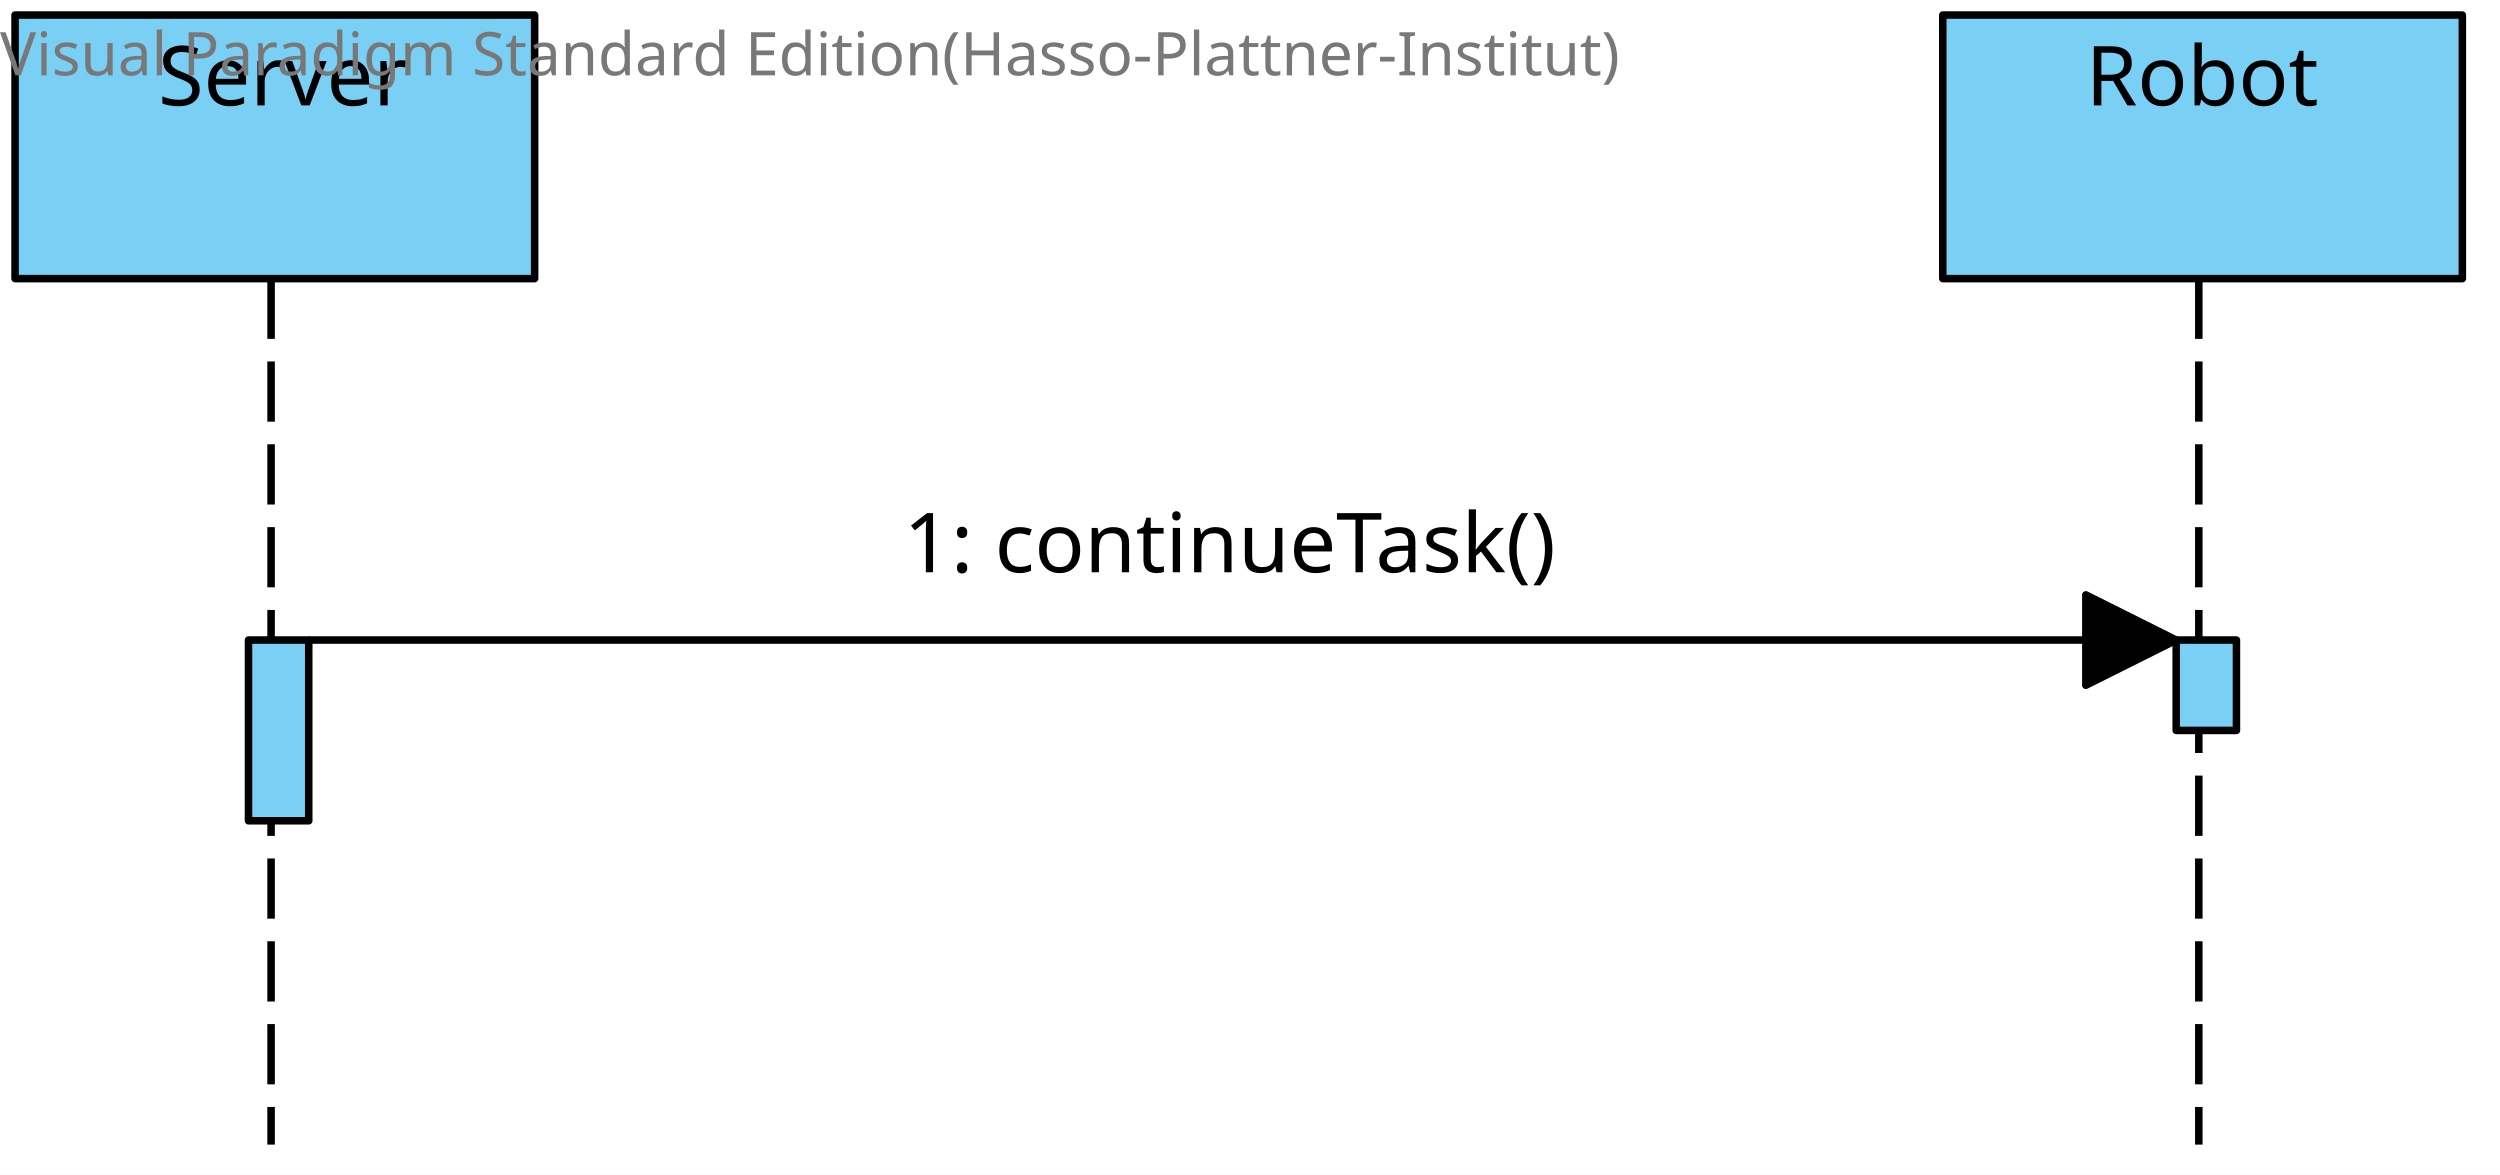
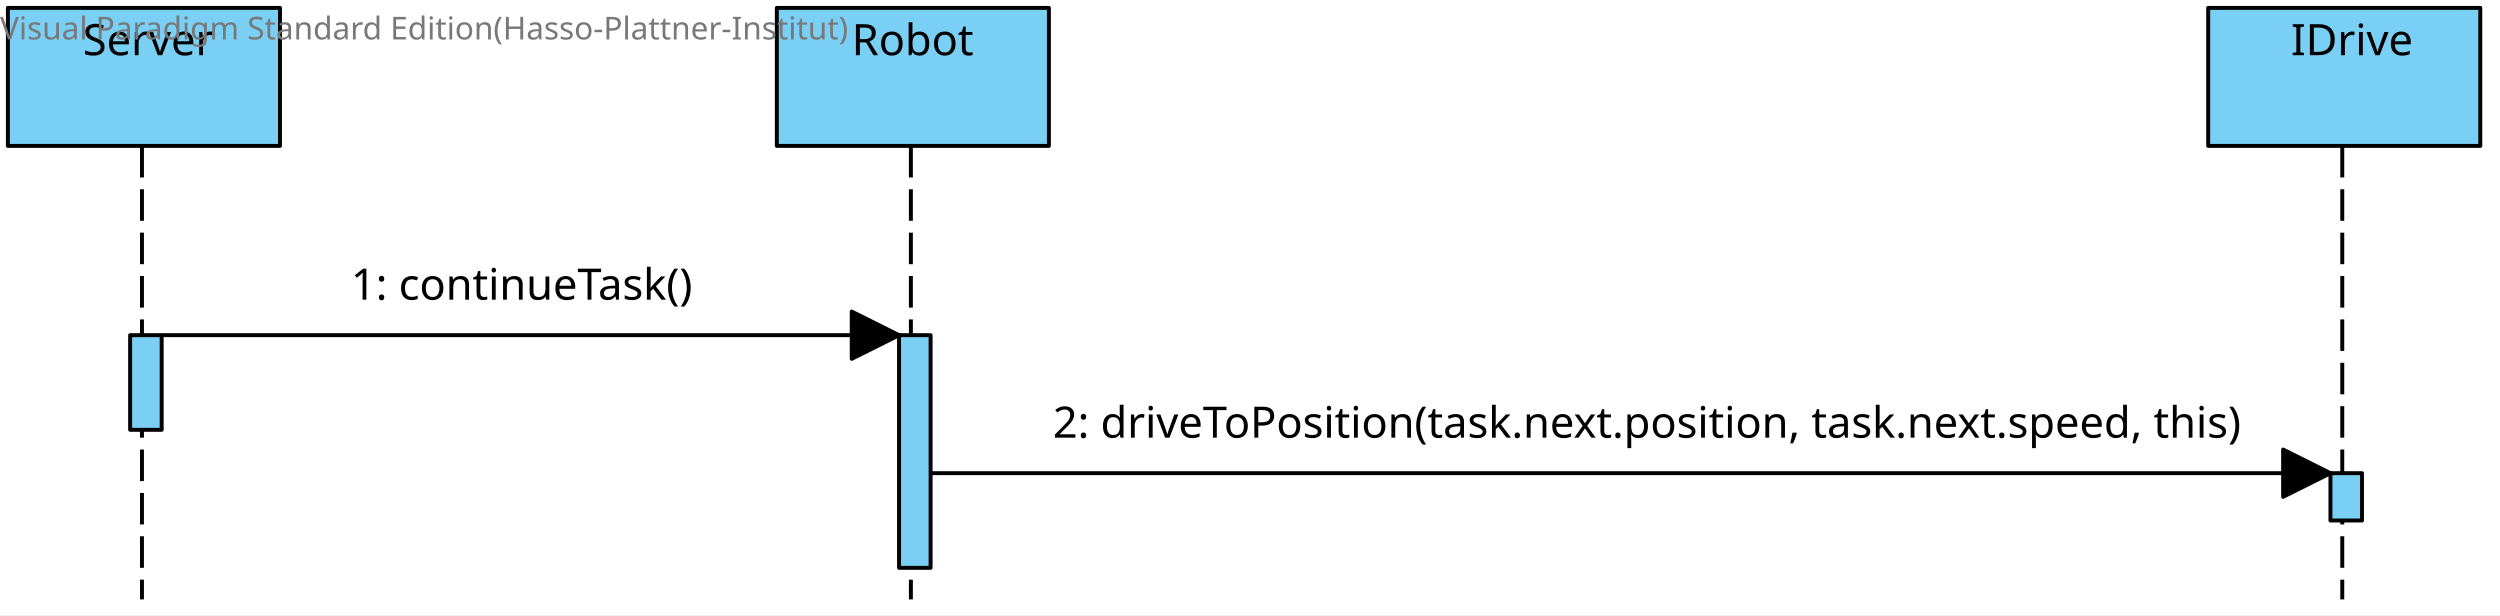
- <svg xmlns="http://www.w3.org/2000/svg" fill-opacity="0" color-rendering="auto" color-interpolation="auto" text-rendering="auto" stroke="rgb(0,0,0)" stroke-linecap="square" width="332" stroke-miterlimit="10" shape-rendering="auto" stroke-opacity="0" fill="rgb(0,0,0)" stroke-dasharray="none" font-weight="normal" stroke-width="1" height="156" font-family="'Dialog'" font-style="normal" stroke-linejoin="miter" font-size="12" stroke-dashoffset="0" image-rendering="auto">
+ <svg xmlns="http://www.w3.org/2000/svg" fill-opacity="0" color-rendering="auto" color-interpolation="auto" text-rendering="auto" stroke="rgb(0,0,0)" stroke-linecap="square" width="634" stroke-miterlimit="10" shape-rendering="auto" stroke-opacity="0" fill="rgb(0,0,0)" stroke-dasharray="none" font-weight="normal" stroke-width="1" height="156" font-family="'Dialog'" font-style="normal" stroke-linejoin="miter" font-size="12" stroke-dashoffset="0" image-rendering="auto">
  <defs id="genericDefs" />
  <g>
    <defs id="defs1">
      <clipPath clipPathUnits="userSpaceOnUse" id="clipPath1">
        <path d="M-7 -7 L81 -7 L81 161 L-7 161 L-7 -7 Z" />
      </clipPath>
      <clipPath clipPathUnits="userSpaceOnUse" id="clipPath2">
        <path d="M-7 -7 L19 -7 L19 35 L-7 35 L-7 -7 Z" />
      </clipPath>
      <clipPath clipPathUnits="userSpaceOnUse" id="clipPath3">
+         <path d="M-7 -7 L19 -7 L19 70 L-7 70 L-7 -7 Z" />
+       </clipPath>
+       <clipPath clipPathUnits="userSpaceOnUse" id="clipPath4">
        <path d="M-7 -7 L19 -7 L19 23 L-7 23 L-7 -7 Z" />
      </clipPath>
-       <clipPath clipPathUnits="userSpaceOnUse" id="clipPath4">
+       <clipPath clipPathUnits="userSpaceOnUse" id="clipPath5">
        <path d="M-70 -15 L140 -15 L140 30 L-70 30 L-70 -15 Z" />
      </clipPath>
-       <clipPath clipPathUnits="userSpaceOnUse" id="clipPath5">
-         <path d="M0 0 L452 0 L452 204 L0 204 L0 0 Z" />
-       </clipPath>
      <clipPath clipPathUnits="userSpaceOnUse" id="clipPath6">
-         <path d="M131 17 L131 32 L61 32 L61 17 ZM387 17 L387 32 L317 32 L317 17 ZM276 79 L276 94 L170 94 L170 79 ZM0 0 L0 204 L452 204 L452 0 Z" />
+         <path d="M0 0 L291 0 L291 104 L0 104 L0 0 Z" />
      </clipPath>
      <clipPath clipPathUnits="userSpaceOnUse" id="clipPath7">
+         <path d="M195 29 L195 44 L89 44 L89 29 ZM0 0 L0 104 L291 104 L291 79 L266 79 L266 64 L291 64 L291 0 Z" />
+       </clipPath>
+       <clipPath clipPathUnits="userSpaceOnUse" id="clipPath8">
+         <path d="M0 0 L459 0 L459 104 L0 104 L0 0 Z" />
+       </clipPath>
+       <clipPath clipPathUnits="userSpaceOnUse" id="clipPath9">
+         <path d="M379 29 L379 44 L71 44 L71 29 ZM0 0 L0 104 L459 104 L459 0 Z" />
+       </clipPath>
+       <clipPath clipPathUnits="userSpaceOnUse" id="clipPath10">
+         <path d="M-308 -15 L616 -15 L616 30 L-308 30 L-308 -15 Z" />
+       </clipPath>
+       <clipPath clipPathUnits="userSpaceOnUse" id="clipPath11">
        <path d="M-106 -15 L212 -15 L212 30 L-106 30 L-106 -15 Z" />
      </clipPath>
    </defs>
    <g fill="white" text-rendering="geometricPrecision" fill-opacity="1" stroke-opacity="1" stroke="white">
-       <rect x="0" width="332" height="156" y="0" stroke="none" />
+       <rect x="0" width="634" height="156" y="0" stroke="none" />
    </g>
    <g font-size="11" transform="translate(2,2)" fill-opacity="1" fill="rgb(122,207,245)" text-rendering="geometricPrecision" font-family="sans-serif" stroke="rgb(122,207,245)" stroke-opacity="1">
      <rect x="0" width="69" height="35" y="0" clip-path="url(#clipPath1)" stroke="none" />
    </g>
    <g stroke-linecap="butt" font-size="11" transform="translate(2,2)" fill-opacity="1" fill="black" text-rendering="geometricPrecision" font-family="sans-serif" stroke-linejoin="round" stroke="black" stroke-opacity="1" stroke-miterlimit="0">
      <rect fill="none" x="0" width="69" height="35" y="0" clip-path="url(#clipPath1)" />
      <line clip-path="url(#clipPath1)" fill="none" x1="34" x2="34" y1="35" y2="150" stroke-linejoin="bevel" stroke-dasharray="8,3" />
    </g>
-     <g font-size="11" transform="translate(258,2)" fill-opacity="1" fill="rgb(122,207,245)" text-rendering="geometricPrecision" font-family="sans-serif" stroke="rgb(122,207,245)" stroke-opacity="1">
+     <g font-size="11" transform="translate(197,2)" fill-opacity="1" fill="rgb(122,207,245)" text-rendering="geometricPrecision" font-family="sans-serif" stroke="rgb(122,207,245)" stroke-opacity="1">
      <rect x="0" width="69" height="35" y="0" clip-path="url(#clipPath1)" stroke="none" />
    </g>
-     <g stroke-linecap="butt" font-size="11" transform="translate(258,2)" fill-opacity="1" fill="black" text-rendering="geometricPrecision" font-family="sans-serif" stroke-linejoin="round" stroke="black" stroke-opacity="1" stroke-miterlimit="0">
+     <g stroke-linecap="butt" font-size="11" transform="translate(197,2)" fill-opacity="1" fill="black" text-rendering="geometricPrecision" font-family="sans-serif" stroke-linejoin="round" stroke="black" stroke-opacity="1" stroke-miterlimit="0">
      <rect fill="none" x="0" width="69" height="35" y="0" clip-path="url(#clipPath1)" />
      <line clip-path="url(#clipPath1)" fill="none" x1="34" x2="34" y1="35" y2="150" stroke-linejoin="bevel" stroke-dasharray="8,3" />
    </g>
    <g font-size="11" transform="translate(33,85)" fill-opacity="1" fill="rgb(122,207,245)" text-rendering="geometricPrecision" font-family="sans-serif" stroke="rgb(122,207,245)" stroke-opacity="1">
      <rect x="0" width="8" height="24" y="0" clip-path="url(#clipPath2)" stroke="none" />
    </g>
    <g stroke-linecap="butt" font-size="11" transform="translate(33,85)" fill-opacity="1" fill="black" text-rendering="geometricPrecision" font-family="sans-serif" stroke-linejoin="round" stroke="black" stroke-opacity="1" stroke-miterlimit="0">
      <rect fill="none" x="0" width="8" height="24" y="0" clip-path="url(#clipPath2)" />
    </g>
-     <g font-size="11" transform="translate(289,85)" fill-opacity="1" fill="rgb(122,207,245)" text-rendering="geometricPrecision" font-family="sans-serif" stroke="rgb(122,207,245)" stroke-opacity="1">
-       <rect x="0" width="8" height="12" y="0" clip-path="url(#clipPath3)" stroke="none" />
+     <g font-size="11" transform="translate(228,85)" fill-opacity="1" fill="rgb(122,207,245)" text-rendering="geometricPrecision" font-family="sans-serif" stroke="rgb(122,207,245)" stroke-opacity="1">
+       <rect x="0" width="8" height="59" y="0" clip-path="url(#clipPath3)" stroke="none" />
    </g>
-     <g stroke-linecap="butt" font-size="11" transform="translate(289,85)" fill-opacity="1" fill="black" text-rendering="geometricPrecision" font-family="sans-serif" stroke-linejoin="round" stroke="black" stroke-opacity="1" stroke-miterlimit="0">
-       <rect fill="none" x="0" width="8" height="12" y="0" clip-path="url(#clipPath3)" />
+     <g stroke-linecap="butt" font-size="11" transform="translate(228,85)" fill-opacity="1" fill="black" text-rendering="geometricPrecision" font-family="sans-serif" stroke-linejoin="round" stroke="black" stroke-opacity="1" stroke-miterlimit="0">
+       <rect fill="none" x="0" width="8" height="59" y="0" clip-path="url(#clipPath3)" />
    </g>
-     <g font-size="11" transform="translate(258,2)" fill-opacity="1" fill="black" text-rendering="geometricPrecision" font-family="sans-serif" stroke="black" stroke-opacity="1">
-       <text x="19" xml:space="preserve" y="12" clip-path="url(#clipPath4)" stroke="none">Robot</text>
+     <g font-size="11" transform="translate(560,2)" fill-opacity="1" fill="rgb(122,207,245)" text-rendering="geometricPrecision" font-family="sans-serif" stroke="rgb(122,207,245)" stroke-opacity="1">
+       <rect x="0" width="69" height="35" y="0" clip-path="url(#clipPath1)" stroke="none" />
+     </g>
+     <g stroke-linecap="butt" font-size="11" transform="translate(560,2)" fill-opacity="1" fill="black" text-rendering="geometricPrecision" font-family="sans-serif" stroke-linejoin="round" stroke="black" stroke-opacity="1" stroke-miterlimit="0">
+       <rect fill="none" x="0" width="69" height="35" y="0" clip-path="url(#clipPath1)" />
+       <line clip-path="url(#clipPath1)" fill="none" x1="34" x2="34" y1="35" y2="150" stroke-linejoin="bevel" stroke-dasharray="8,3" />
+     </g>
+     <g font-size="11" transform="translate(591,120)" fill-opacity="1" fill="rgb(122,207,245)" text-rendering="geometricPrecision" font-family="sans-serif" stroke="rgb(122,207,245)" stroke-opacity="1">
+       <rect x="0" width="8" height="12" y="0" clip-path="url(#clipPath4)" stroke="none" />
+     </g>
+     <g stroke-linecap="butt" font-size="11" transform="translate(591,120)" fill-opacity="1" fill="black" text-rendering="geometricPrecision" font-family="sans-serif" stroke-linejoin="round" stroke="black" stroke-opacity="1" stroke-miterlimit="0">
+       <rect fill="none" x="0" width="8" height="12" y="0" clip-path="url(#clipPath4)" />
+     </g>
+     <g font-size="11" transform="translate(560,2)" fill-opacity="1" fill="black" text-rendering="geometricPrecision" font-family="sans-serif" stroke="black" stroke-opacity="1">
+       <text x="21" xml:space="preserve" y="12" clip-path="url(#clipPath5)" stroke="none">IDrive</text>
+     </g>
+     <g font-size="11" transform="translate(197,2)" fill-opacity="1" fill="black" text-rendering="geometricPrecision" font-family="sans-serif" stroke="black" stroke-opacity="1">
+       <text x="19" xml:space="preserve" y="12" clip-path="url(#clipPath5)" stroke="none">Robot</text>
    </g>
    <g font-size="11" transform="translate(2,2)" fill-opacity="1" fill="black" text-rendering="geometricPrecision" font-family="sans-serif" stroke="black" stroke-opacity="1">
-       <text x="19" xml:space="preserve" y="12" clip-path="url(#clipPath4)" stroke="none">Server</text>
+       <text x="19" xml:space="preserve" y="12" clip-path="url(#clipPath5)" stroke="none">Server</text>
    </g>
-     <g stroke-linecap="butt" font-size="11" transform="translate(-59,-15)" fill-opacity="1" fill="black" text-rendering="geometricPrecision" font-family="sans-serif" stroke-linejoin="round" stroke="black" stroke-opacity="1">
-       <line y2="100" fill="none" x1="100" clip-path="url(#clipPath6)" x2="348" y1="100" />
-       <polygon points=" 348 100 336 94 336 106" clip-path="url(#clipPath6)" stroke="none" />
-       <polygon fill="none" points=" 348 100 336 94 336 106" clip-path="url(#clipPath6)" />
+     <g stroke-linecap="butt" font-size="11" transform="translate(-9,35)" fill-opacity="1" fill="black" text-rendering="geometricPrecision" font-family="sans-serif" stroke-linejoin="round" stroke="black" stroke-opacity="1">
+       <line y2="50" fill="none" x1="50" clip-path="url(#clipPath7)" x2="237" y1="50" />
+       <polygon points=" 237 50 225 44 225 56" clip-path="url(#clipPath7)" stroke="none" />
+       <polygon fill="none" points=" 237 50 225 44 225 56" clip-path="url(#clipPath7)" />
    </g>
-     <g font-size="11" transform="translate(111,64)" fill-opacity="1" fill="white" text-rendering="geometricPrecision" font-family="sans-serif" stroke="white" stroke-opacity="1">
-       <rect x="0" width="106" height="15" y="0" clip-path="url(#clipPath7)" stroke="none" />
-       <text fill="black" x="9" xml:space="preserve" y="12" clip-path="url(#clipPath7)" stroke="none">1: continueTask()</text>
+     <g stroke-linecap="butt" font-size="11" transform="translate(186,70)" fill-opacity="1" fill="black" text-rendering="geometricPrecision" font-family="sans-serif" stroke-linejoin="round" stroke="black" stroke-opacity="1">
+       <line y2="50" fill="none" x1="50" clip-path="url(#clipPath9)" x2="405" y1="50" />
+       <polygon points=" 405 50 393 44 393 56" clip-path="url(#clipPath9)" stroke="none" />
+       <polygon fill="none" points=" 405 50 393 44 393 56" clip-path="url(#clipPath9)" />
+     </g>
+     <g font-size="11" transform="translate(257,99)" fill-opacity="1" fill="white" text-rendering="geometricPrecision" font-family="sans-serif" stroke="white" stroke-opacity="1">
+       <rect x="0" width="308" height="15" y="0" clip-path="url(#clipPath10)" stroke="none" />
+       <text fill="black" x="10" xml:space="preserve" y="12" clip-path="url(#clipPath10)" stroke="none">2: driveToPosition(task.next.position, task.next.speed, this)</text>
+     </g>
+     <g font-size="11" transform="translate(80,64)" fill-opacity="1" fill="white" text-rendering="geometricPrecision" font-family="sans-serif" stroke="white" stroke-opacity="1">
+       <rect x="0" width="106" height="15" y="0" clip-path="url(#clipPath11)" stroke="none" />
+       <text fill="black" x="9" xml:space="preserve" y="12" clip-path="url(#clipPath11)" stroke="none">1: continueTask()</text>
    </g>
    <g fill="rgb(120,120,120)" text-rendering="geometricPrecision" fill-opacity="1" font-size="8" stroke-opacity="1" stroke="rgb(120,120,120)">
      <text x="0" xml:space="preserve" y="10" stroke="none">Visual Paradigm Standard Edition(Hasso-Plattner-Institut)</text>
    </g>
  </g>
</svg>
